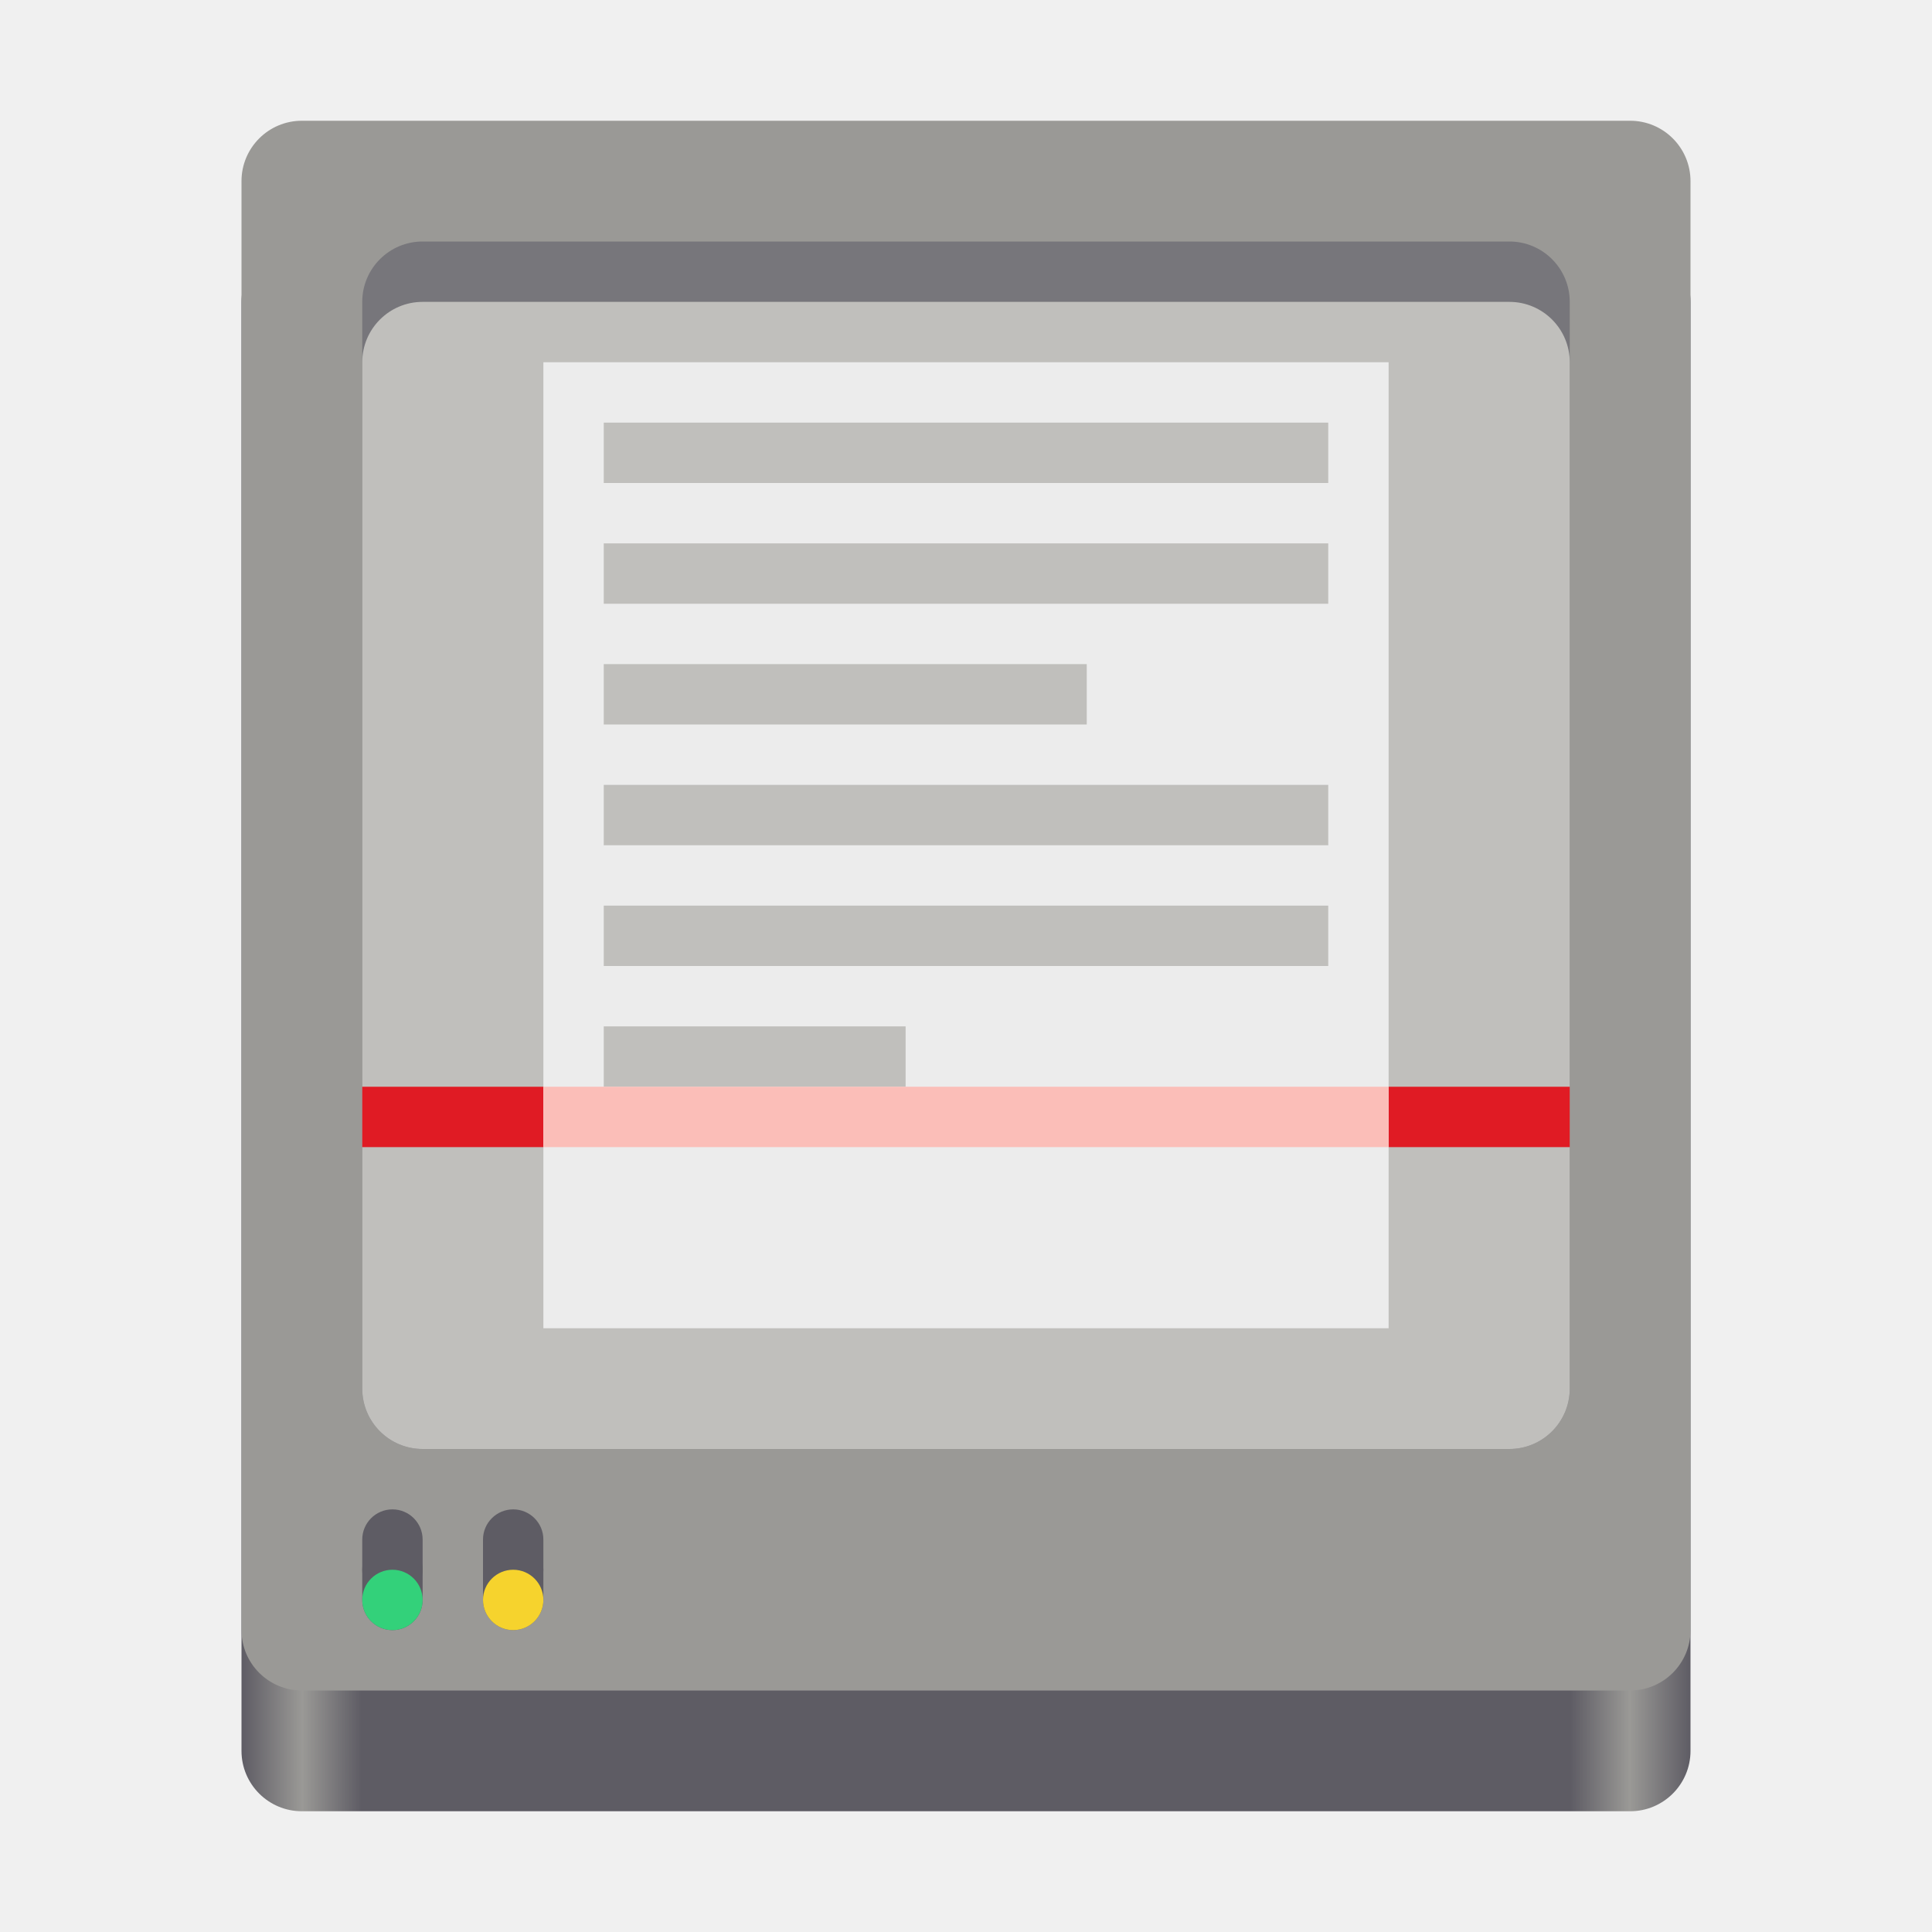
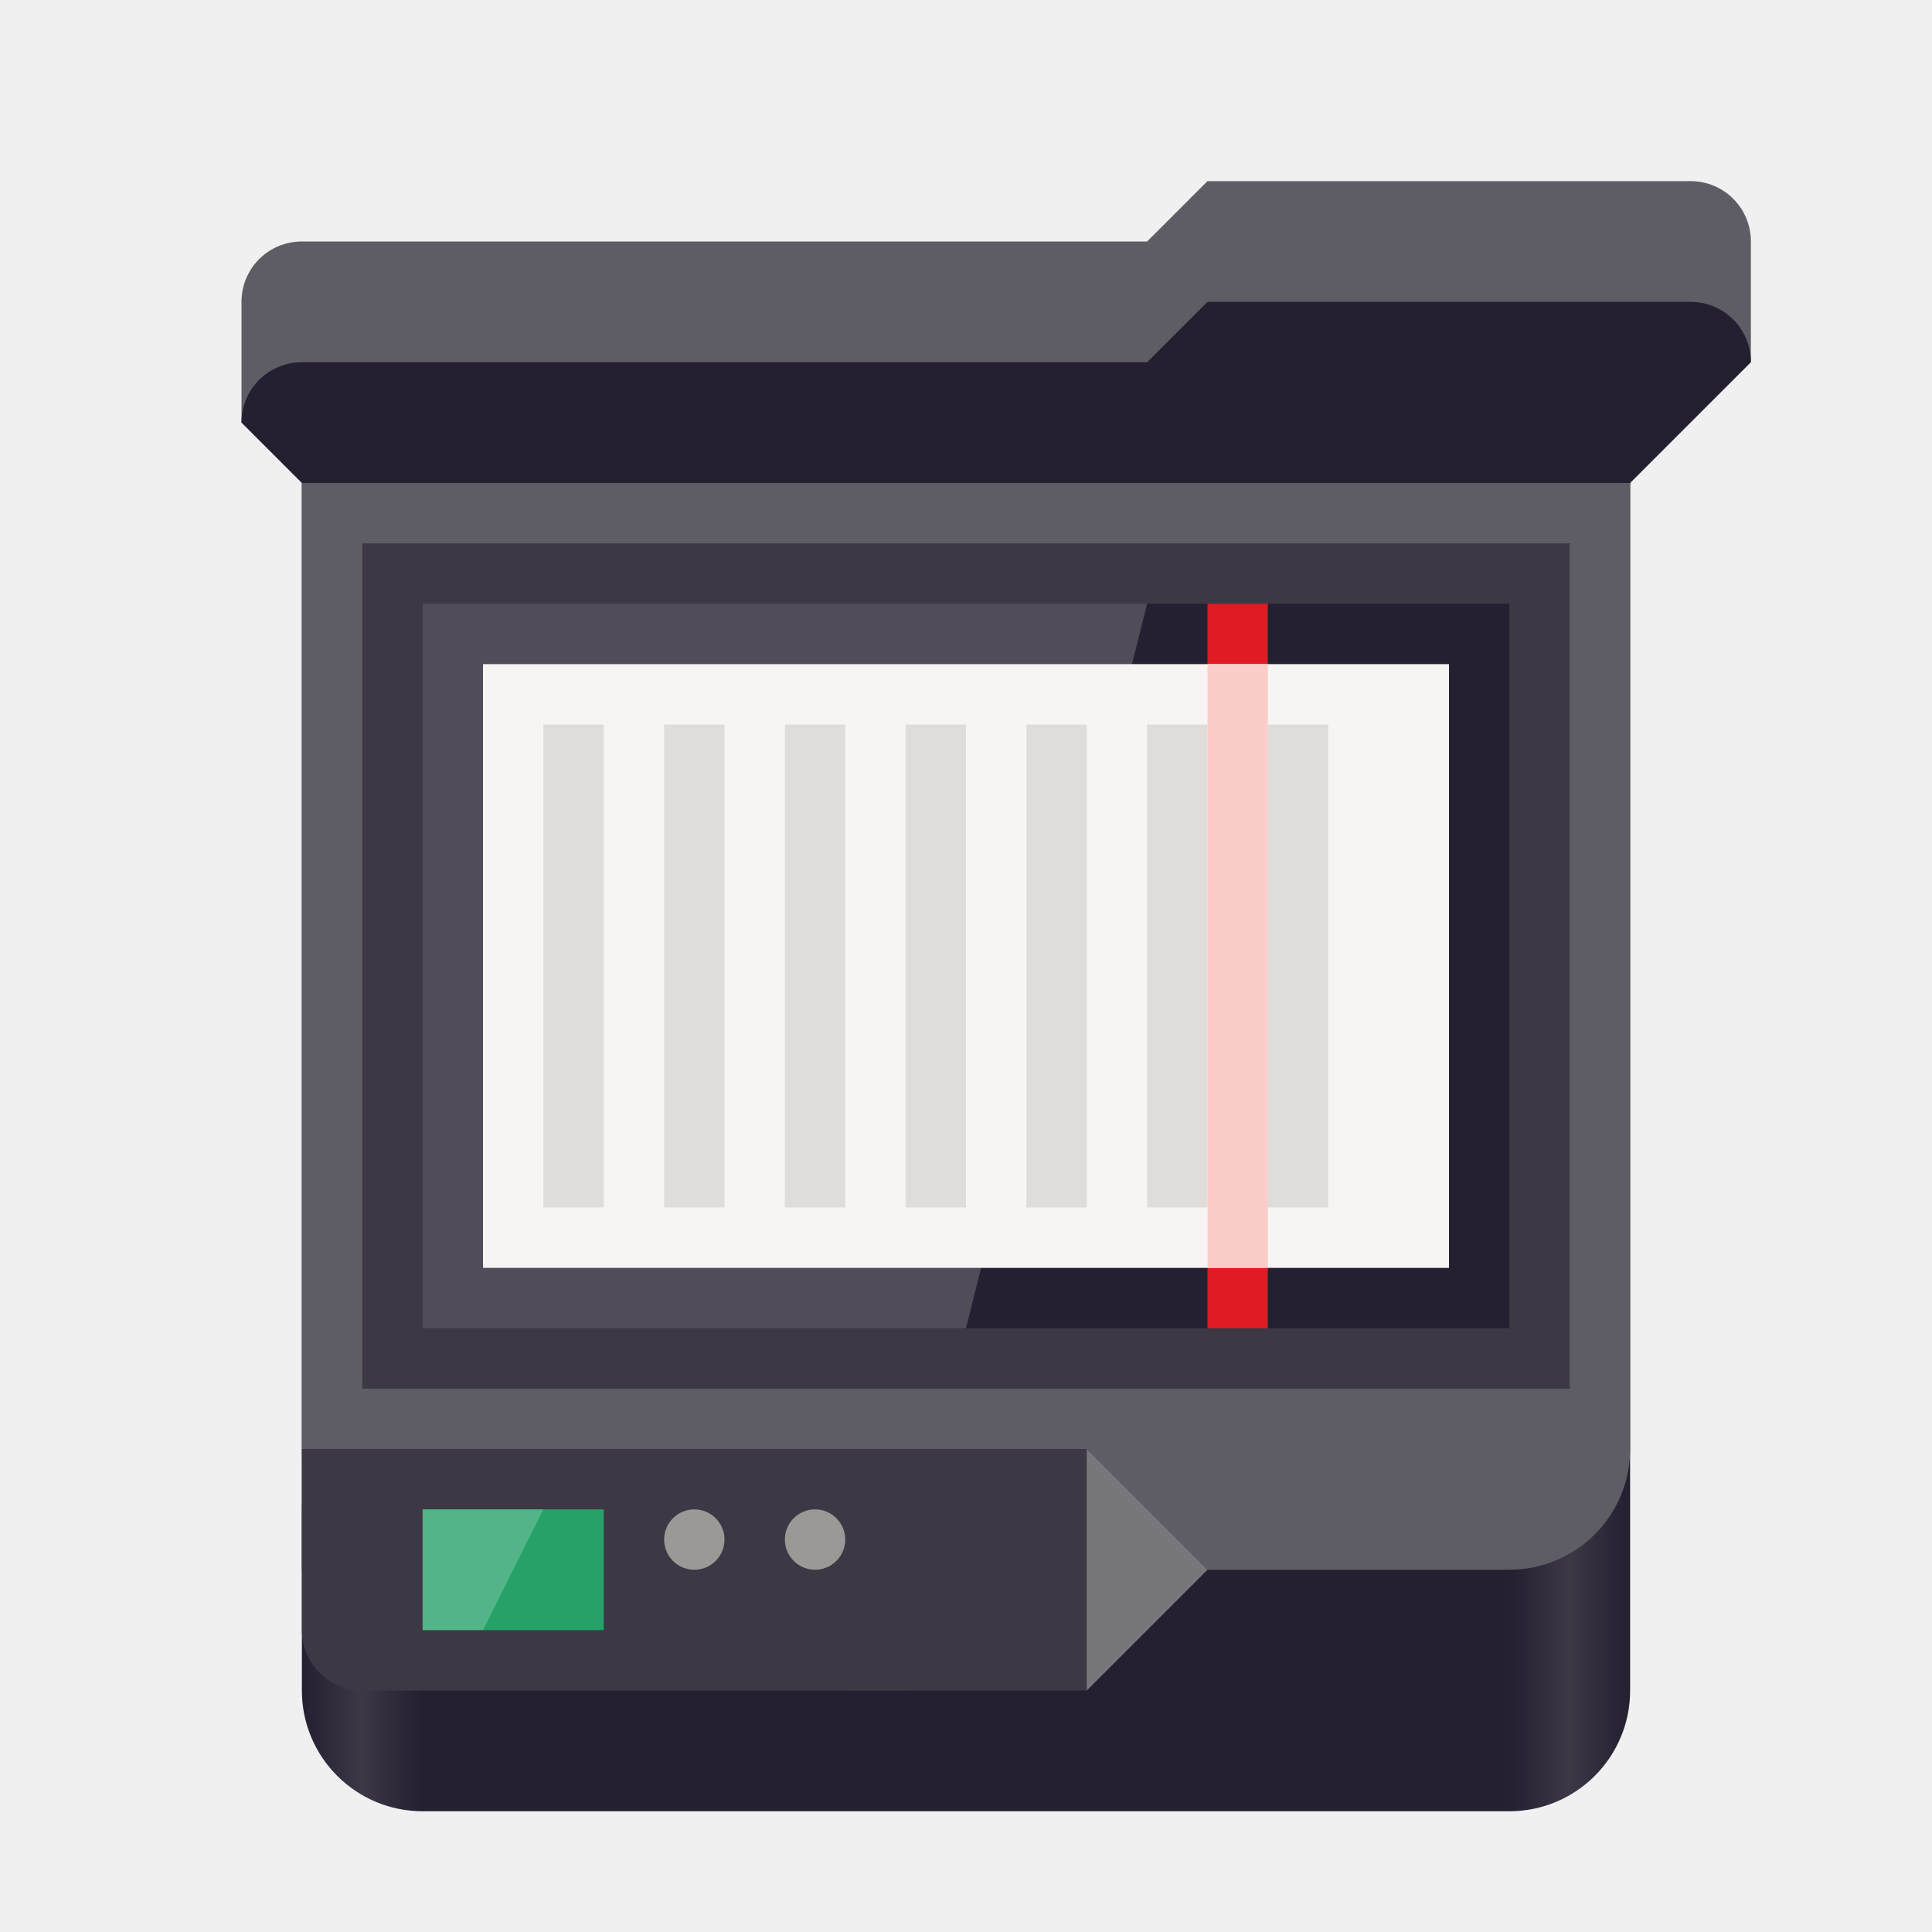
- <svg xmlns="http://www.w3.org/2000/svg" height="128" width="128">
-   <linearGradient id="a" gradientUnits="userSpaceOnUse" x1="16" x2="112" y1="68" y2="68">
-     <stop offset="0" stop-color="#5e5c64" />
-     <stop offset=".042" stop-color="#9a9996" />
-     <stop offset=".083" stop-color="#5e5c64" />
-     <stop offset=".917" stop-color="#5e5c64" />
-     <stop offset=".958" stop-color="#9a9996" />
-     <stop offset="1" stop-color="#5e5c64" />
+ <svg xmlns="http://www.w3.org/2000/svg" height="32" width="32">
+   <linearGradient id="a" gradientUnits="userSpaceOnUse" x1="6" x2="28" y1="306.533" y2="306.533">
+     <stop offset="0" stop-color="#241f31" />
+     <stop offset=".045" stop-color="#3d3846" />
+     <stop offset=".091" stop-color="#241f31" />
+     <stop offset=".909" stop-color="#241f31" />
+     <stop offset=".955" stop-color="#3d3846" />
+     <stop offset="1" stop-color="#241f31" />
  </linearGradient>
-   <g stroke-width="4">
-     <rect fill="url(#a)" height="104" ry="4" width="96" x="16" y="16" />
-     <rect fill="#9a9996" height="104" ry="4" width="96" x="16" y="8" />
-     <rect fill="#77767b" height="80" ry="4" width="80" x="24" y="16" />
-     <rect fill="#c0bfbc" height="76" ry="4" width="80" x="24" y="20" />
-     <path d="M24 72h80v4H24z" fill="#e01b24" />
-     <path d="M26 102a2 2 0 0 0-2 2 2 2 0 0 0 2 2 2 2 0 0 0 2-2 2 2 0 0 0-2-2z" fill="#5e5c64" />
-     <rect fill="#5e5c64" height="8" ry="2" width="4" x="24" y="100" />
-     <circle cx="26" cy="106" fill="#33d17a" r="2" />
-     <path d="M34 102a2 2 0 0 0-2 2 2 2 0 0 0 2 2 2 2 0 0 0 2-2 2 2 0 0 0-2-2z" fill="#5e5c64" />
-     <rect fill="#5e5c64" height="8" ry="2" width="4" x="32" y="100" />
-     <path d="M34 104a2 2 0 0 0-2 2 2 2 0 0 0 2 2 2 2 0 0 0 2-2 2 2 0 0 0-2-2z" fill="#f6d32d" />
-     <path d="M36 24h56v64H36z" fill="#ececec" />
-     <path d="M40 28h48v4H40zm0 8h48v4H40zm0 16h48v4H40zm0 8h48v4H40zm0-16h32v4H40zm0 24h20v4H40z" fill="#c0bfbc" />
-     <path d="M36 72h56v4H36z" fill="#fbbeb8" />
+   <g transform="translate(-1 -288.533)">
+     <rect fill="url(#a)" height="24" ry="2" width="22" x="6" y="294.533" />
+     <rect fill="#5e5c64" height="21" ry="2" width="22" x="6" y="293.533" />
+     <path d="M21 291.533l-1 1H6c-.554 0-1 .446-1 1v2h16v-1h9v-2c0-.554-.446-1-1-1z" fill="#5e5c64" />
+     <path d="M21 293.533l-1 1H6c-.554 0-1 .446-1 1l1 1h22l2-2c0-.554-.446-1-1-1z" fill="#241f31" />
+     <path d="M7 297.533h20v14H7z" fill="#3d3846" />
+     <path d="M8 298.533h18v12H8z" fill="#241f31" />
+     <path d="M8 298.533h12l-3 12H8z" fill="#fff" opacity=".2" />
+     <path d="M21 298.533h1v12h-1z" fill="#e01b24" />
+     <path d="M9 299.533h16v10H9z" fill="#f6f5f4" />
+     <path d="M10 300.533h1v8h-1zm2 0h1v8h-1zm2 0h1v8h-1zm2 0h1v8h-1zm2 0h1v8h-1zm2 0h1v8h-1zm2 0h1v8h-1z" fill="#deddda" />
+     <path d="M21 299.533h1v10h-1z" fill="#fccdc8" />
  </g>
+   <g fill="#3d3846">
+     <rect height="4" ry="1" width="11" x="5" y="24" />
+     <path d="M18 24l2 2-2 2h-4v-4zM5 24h2v2H5z" />
+   </g>
+   <rect fill="#26a269" height="2" ry="0" width="3" x="7" y="25" />
+   <path d="M8 27l1-2H7v2z" fill="#fff" opacity=".2" />
+   <rect fill="#9a9996" height="1" ry=".5" width="1" x="11" y="25" />
+   <rect fill="#9a9996" height="1" ry=".5" width="1" x="13" y="25" />
+   <path d="M18 24v4l2-2z" fill="#77767b" />
</svg>
